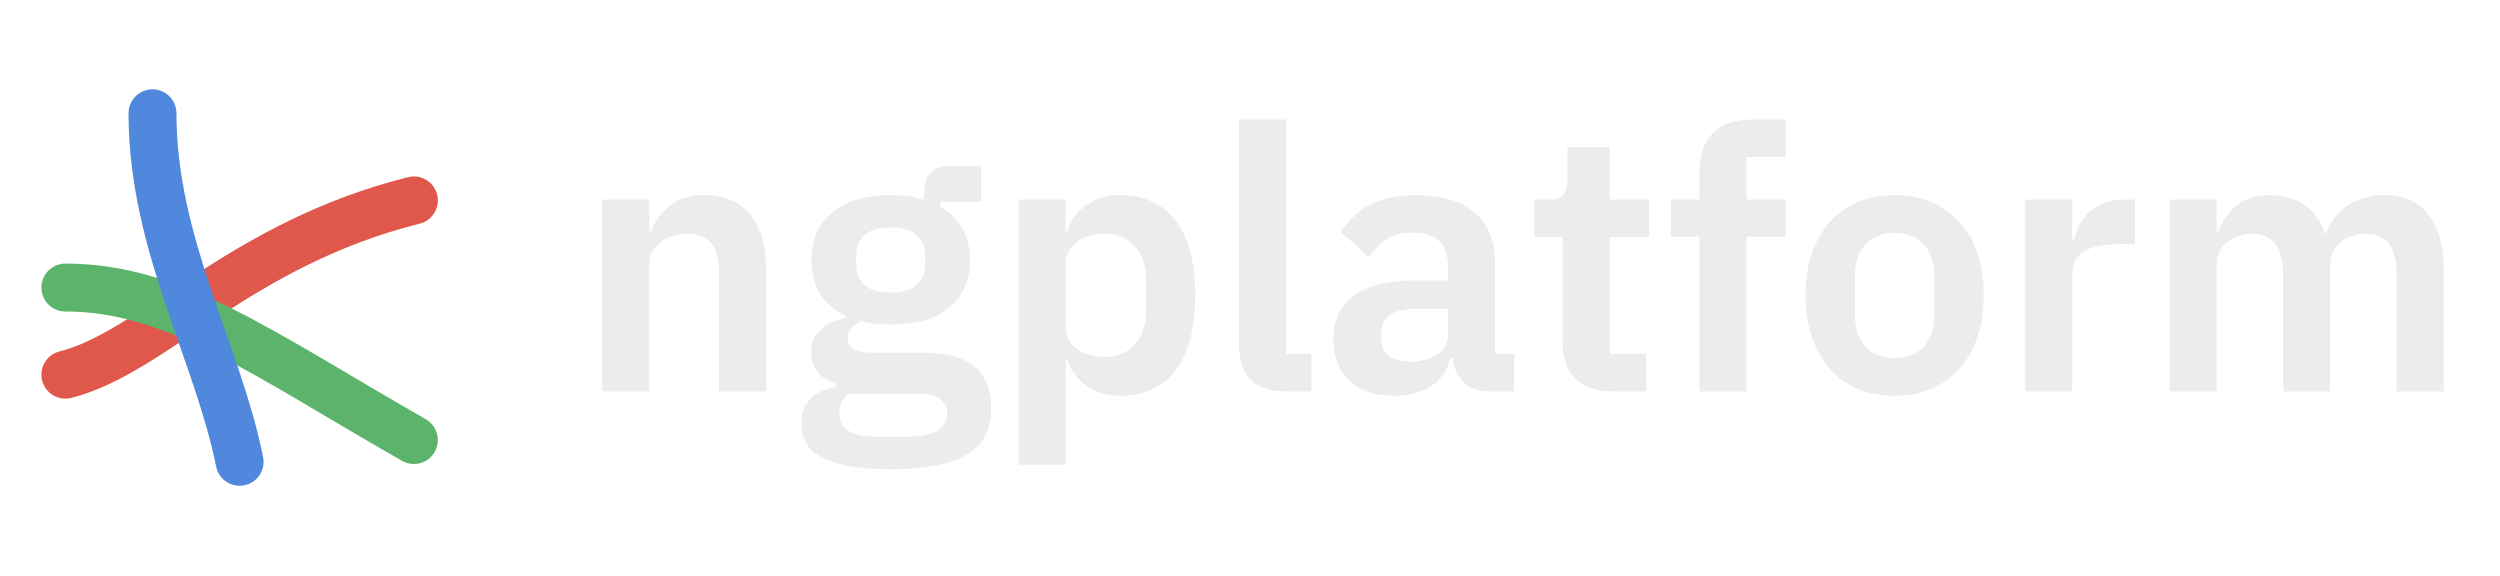
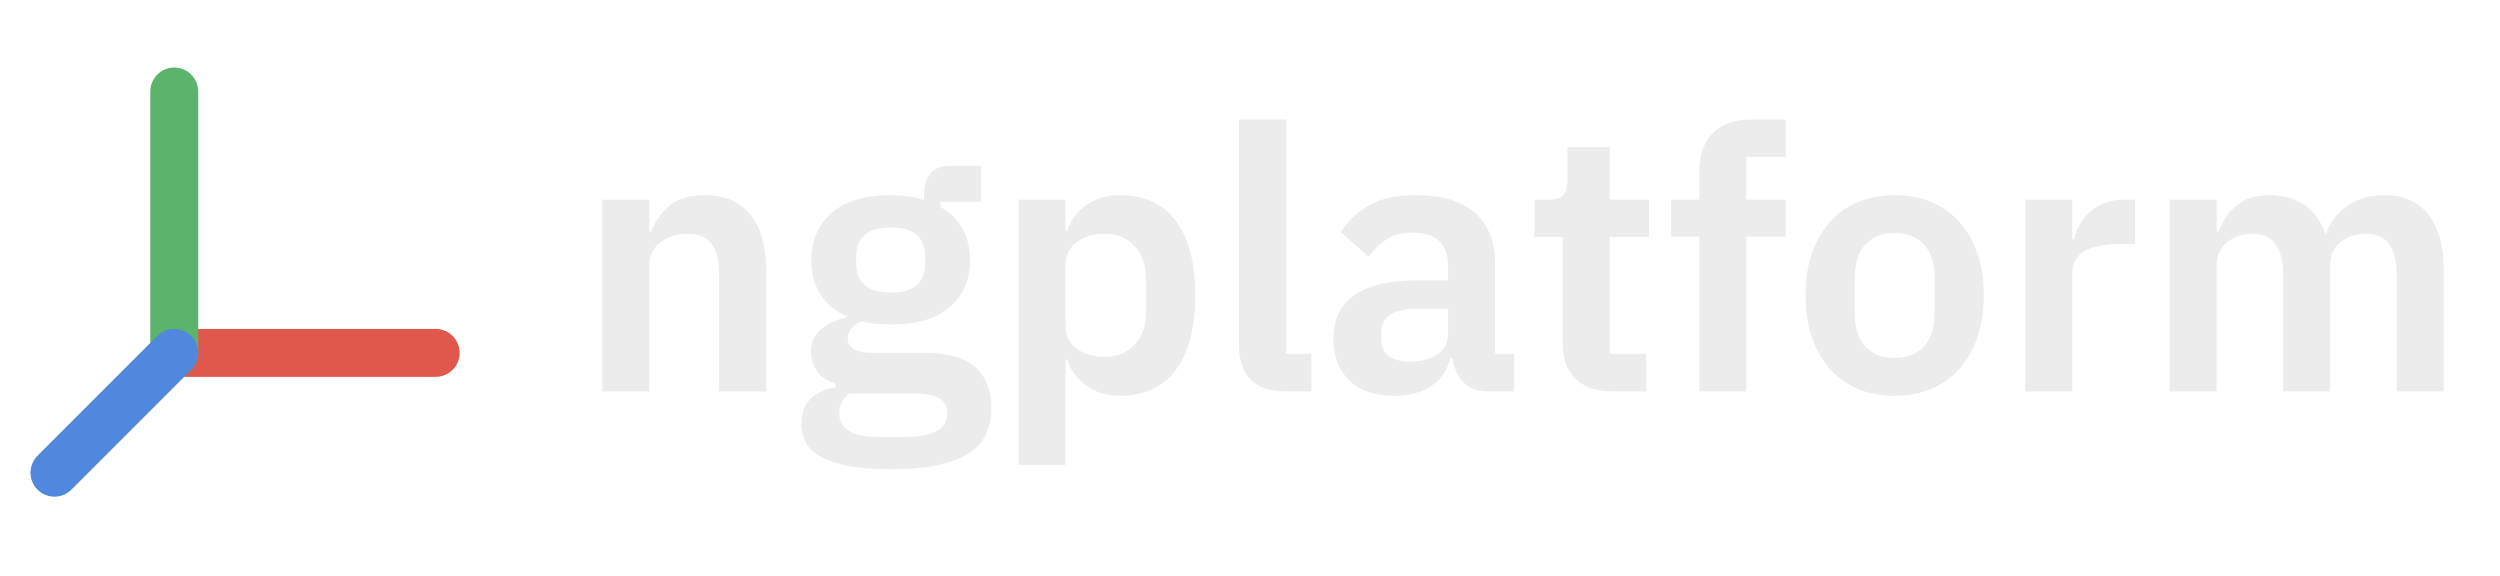
<svg xmlns="http://www.w3.org/2000/svg" width="313" height="72" viewBox="0 0 313 72" role="img" aria-label="ngplatform">
  <g transform="translate(0 6.0) scale(2.727273)">
-     <path d="M3 15c4-1 8-6 16-8" fill="none" stroke="#e0574b" stroke-width="2.2" stroke-linecap="round" />
-     <path d="M3 11c5 0 9 3 16 7" fill="none" stroke="#5cb46c" stroke-width="2.2" stroke-linecap="round" />
-     <path d="M7 3c0 6 3 11 4 16" fill="none" stroke="#4f88dc" stroke-width="2.2" stroke-linecap="round" />
+     <path d="M8 14H20" fill="none" stroke="#e0574b" stroke-width="2.2" stroke-linecap="round" />
+     <path d="M8 14V2" fill="none" stroke="#5cb46c" stroke-width="2.2" stroke-linecap="round" />
+     <path d="M8 14L2.5 19.5" fill="none" stroke="#4f88dc" stroke-width="2.2" stroke-linecap="round" />
  </g>
  <path d="M75.404 49.0V24.988H81.292V28.99H81.522Q82.258 27.058 83.845 25.747Q85.432 24.436 88.238 24.436Q91.964 24.436 93.942 26.874Q95.92 29.312 95.92 33.82V49.0H90.032V34.418Q90.032 31.842 89.112 30.554Q88.192 29.266 86.076 29.266Q85.156 29.266 84.305 29.519Q83.454 29.772 82.787 30.255Q82.12 30.738 81.706 31.451Q81.292 32.164 81.292 33.13V49.0ZM124.118 51.024Q124.118 52.91 123.451 54.359Q122.784 55.808 121.266 56.774Q119.748 57.74 117.356 58.246Q114.964 58.752 111.514 58.752Q108.478 58.752 106.362 58.361Q104.246 57.97 102.889 57.257Q101.532 56.544 100.934 55.486Q100.336 54.428 100.336 53.094Q100.336 51.07 101.463 49.943Q102.59 48.816 104.614 48.494V47.988Q103.142 47.62 102.337 46.539Q101.532 45.458 101.532 43.986Q101.532 43.066 101.9 42.353Q102.268 41.64 102.889 41.134Q103.51 40.628 104.292 40.283Q105.074 39.938 105.948 39.754V39.57Q103.74 38.558 102.659 36.764Q101.578 34.97 101.578 32.578Q101.578 28.898 104.108 26.667Q106.638 24.436 111.514 24.436Q112.618 24.436 113.699 24.574Q114.78 24.712 115.7 25.034V24.252Q115.7 20.756 119.104 20.756H122.83V25.264H117.724V25.908Q119.61 26.966 120.53 28.668Q121.45 30.37 121.45 32.578Q121.45 36.212 118.943 38.42Q116.436 40.628 111.514 40.628Q109.398 40.628 107.834 40.214Q107.144 40.536 106.638 41.065Q106.132 41.594 106.132 42.376Q106.132 44.17 109.26 44.17H115.7Q120.116 44.17 122.117 45.987Q124.118 47.804 124.118 51.024ZM118.598 51.714Q118.598 50.564 117.678 49.92Q116.758 49.276 114.504 49.276H106.316Q105.074 50.196 105.074 51.76Q105.074 53.14 106.224 53.922Q107.374 54.704 110.134 54.704H113.078Q115.976 54.704 117.287 53.968Q118.598 53.232 118.598 51.714ZM111.514 36.626Q115.838 36.626 115.838 32.946V32.164Q115.838 28.484 111.514 28.484Q107.19 28.484 107.19 32.164V32.946Q107.19 36.626 111.514 36.626ZM127.522 24.988H133.41V28.944H133.594Q134.238 26.874 136.032 25.655Q137.826 24.436 140.218 24.436Q144.818 24.436 147.233 27.679Q149.648 30.922 149.648 36.948Q149.648 43.02 147.233 46.286Q144.818 49.552 140.218 49.552Q137.826 49.552 136.055 48.31Q134.284 47.068 133.594 44.998H133.41V58.2H127.522ZM138.332 44.676Q140.632 44.676 142.058 43.158Q143.484 41.64 143.484 39.064V34.924Q143.484 32.348 142.058 30.807Q140.632 29.266 138.332 29.266Q136.216 29.266 134.813 30.324Q133.41 31.382 133.41 33.13V40.766Q133.41 42.652 134.813 43.664Q136.216 44.676 138.332 44.676ZM161.01 49.0Q157.974 49.0 156.548 47.482Q155.122 45.964 155.122 43.204V14.96H161.01V44.308H164.184V49.0ZM186.31 49.0Q184.378 49.0 183.251 47.873Q182.124 46.746 181.848 44.86H181.572Q180.974 47.206 179.134 48.379Q177.294 49.552 174.58 49.552Q170.9 49.552 168.922 47.62Q166.944 45.688 166.944 42.468Q166.944 38.742 169.612 36.925Q172.28 35.108 177.202 35.108H181.296V33.36Q181.296 31.336 180.238 30.232Q179.18 29.128 176.834 29.128Q174.764 29.128 173.499 30.025Q172.234 30.922 171.36 32.164L167.864 29.036Q169.198 26.966 171.406 25.701Q173.614 24.436 177.248 24.436Q182.124 24.436 184.654 26.644Q187.184 28.852 187.184 32.992V44.308H189.576V49.0ZM176.558 45.274Q178.536 45.274 179.916 44.4Q181.296 43.526 181.296 41.824V38.65H177.524Q172.924 38.65 172.924 41.594V42.376Q172.924 43.848 173.867 44.561Q174.81 45.274 176.558 45.274ZM201.858 49.0Q198.822 49.0 197.235 47.413Q195.648 45.826 195.648 42.882V29.68H192.106V24.988H193.946Q195.28 24.988 195.763 24.367Q196.246 23.746 196.246 22.504V18.41H201.536V24.988H206.458V29.68H201.536V44.308H206.09V49.0ZM212.76 29.634H209.218V24.988H212.76V21.538Q212.76 18.364 214.439 16.662Q216.118 14.96 219.384 14.96H223.57V19.652H218.648V24.988H223.57V29.634H218.648V49.0H212.76ZM237.186 49.552Q234.61 49.552 232.563 48.678Q230.516 47.804 229.067 46.148Q227.618 44.492 226.836 42.169Q226.054 39.846 226.054 36.948Q226.054 34.05 226.836 31.75Q227.618 29.45 229.067 27.817Q230.516 26.184 232.563 25.31Q234.61 24.436 237.186 24.436Q239.762 24.436 241.832 25.31Q243.902 26.184 245.351 27.817Q246.8 29.45 247.582 31.75Q248.364 34.05 248.364 36.948Q248.364 39.846 247.582 42.169Q246.8 44.492 245.351 46.148Q243.902 47.804 241.832 48.678Q239.762 49.552 237.186 49.552ZM237.186 44.814Q239.532 44.814 240.866 43.388Q242.2 41.962 242.2 39.202V34.74Q242.2 32.026 240.866 30.6Q239.532 29.174 237.186 29.174Q234.886 29.174 233.552 30.6Q232.218 32.026 232.218 34.74V39.202Q232.218 41.962 233.552 43.388Q234.886 44.814 237.186 44.814ZM253.562 49.0V24.988H259.45V29.956H259.68Q259.91 28.99 260.393 28.093Q260.876 27.196 261.658 26.506Q262.44 25.816 263.521 25.402Q264.602 24.988 266.028 24.988H267.316V30.554H265.476Q262.486 30.554 260.968 31.428Q259.45 32.302 259.45 34.28V49.0ZM271.64 49.0V24.988H277.528V28.99H277.758Q278.448 27.104 279.966 25.77Q281.484 24.436 284.198 24.436Q286.682 24.436 288.476 25.632Q290.27 26.828 291.144 29.266H291.236Q291.88 27.242 293.789 25.839Q295.698 24.436 298.596 24.436Q302.138 24.436 304.047 26.874Q305.956 29.312 305.956 33.82V49.0H300.068V34.418Q300.068 29.266 296.204 29.266Q295.33 29.266 294.525 29.519Q293.72 29.772 293.099 30.255Q292.478 30.738 292.11 31.451Q291.742 32.164 291.742 33.13V49.0H285.854V34.418Q285.854 29.266 281.99 29.266Q281.162 29.266 280.357 29.519Q279.552 29.772 278.931 30.255Q278.31 30.738 277.919 31.451Q277.528 32.164 277.528 33.13V49.0Z" fill="#ececec" />
</svg>
